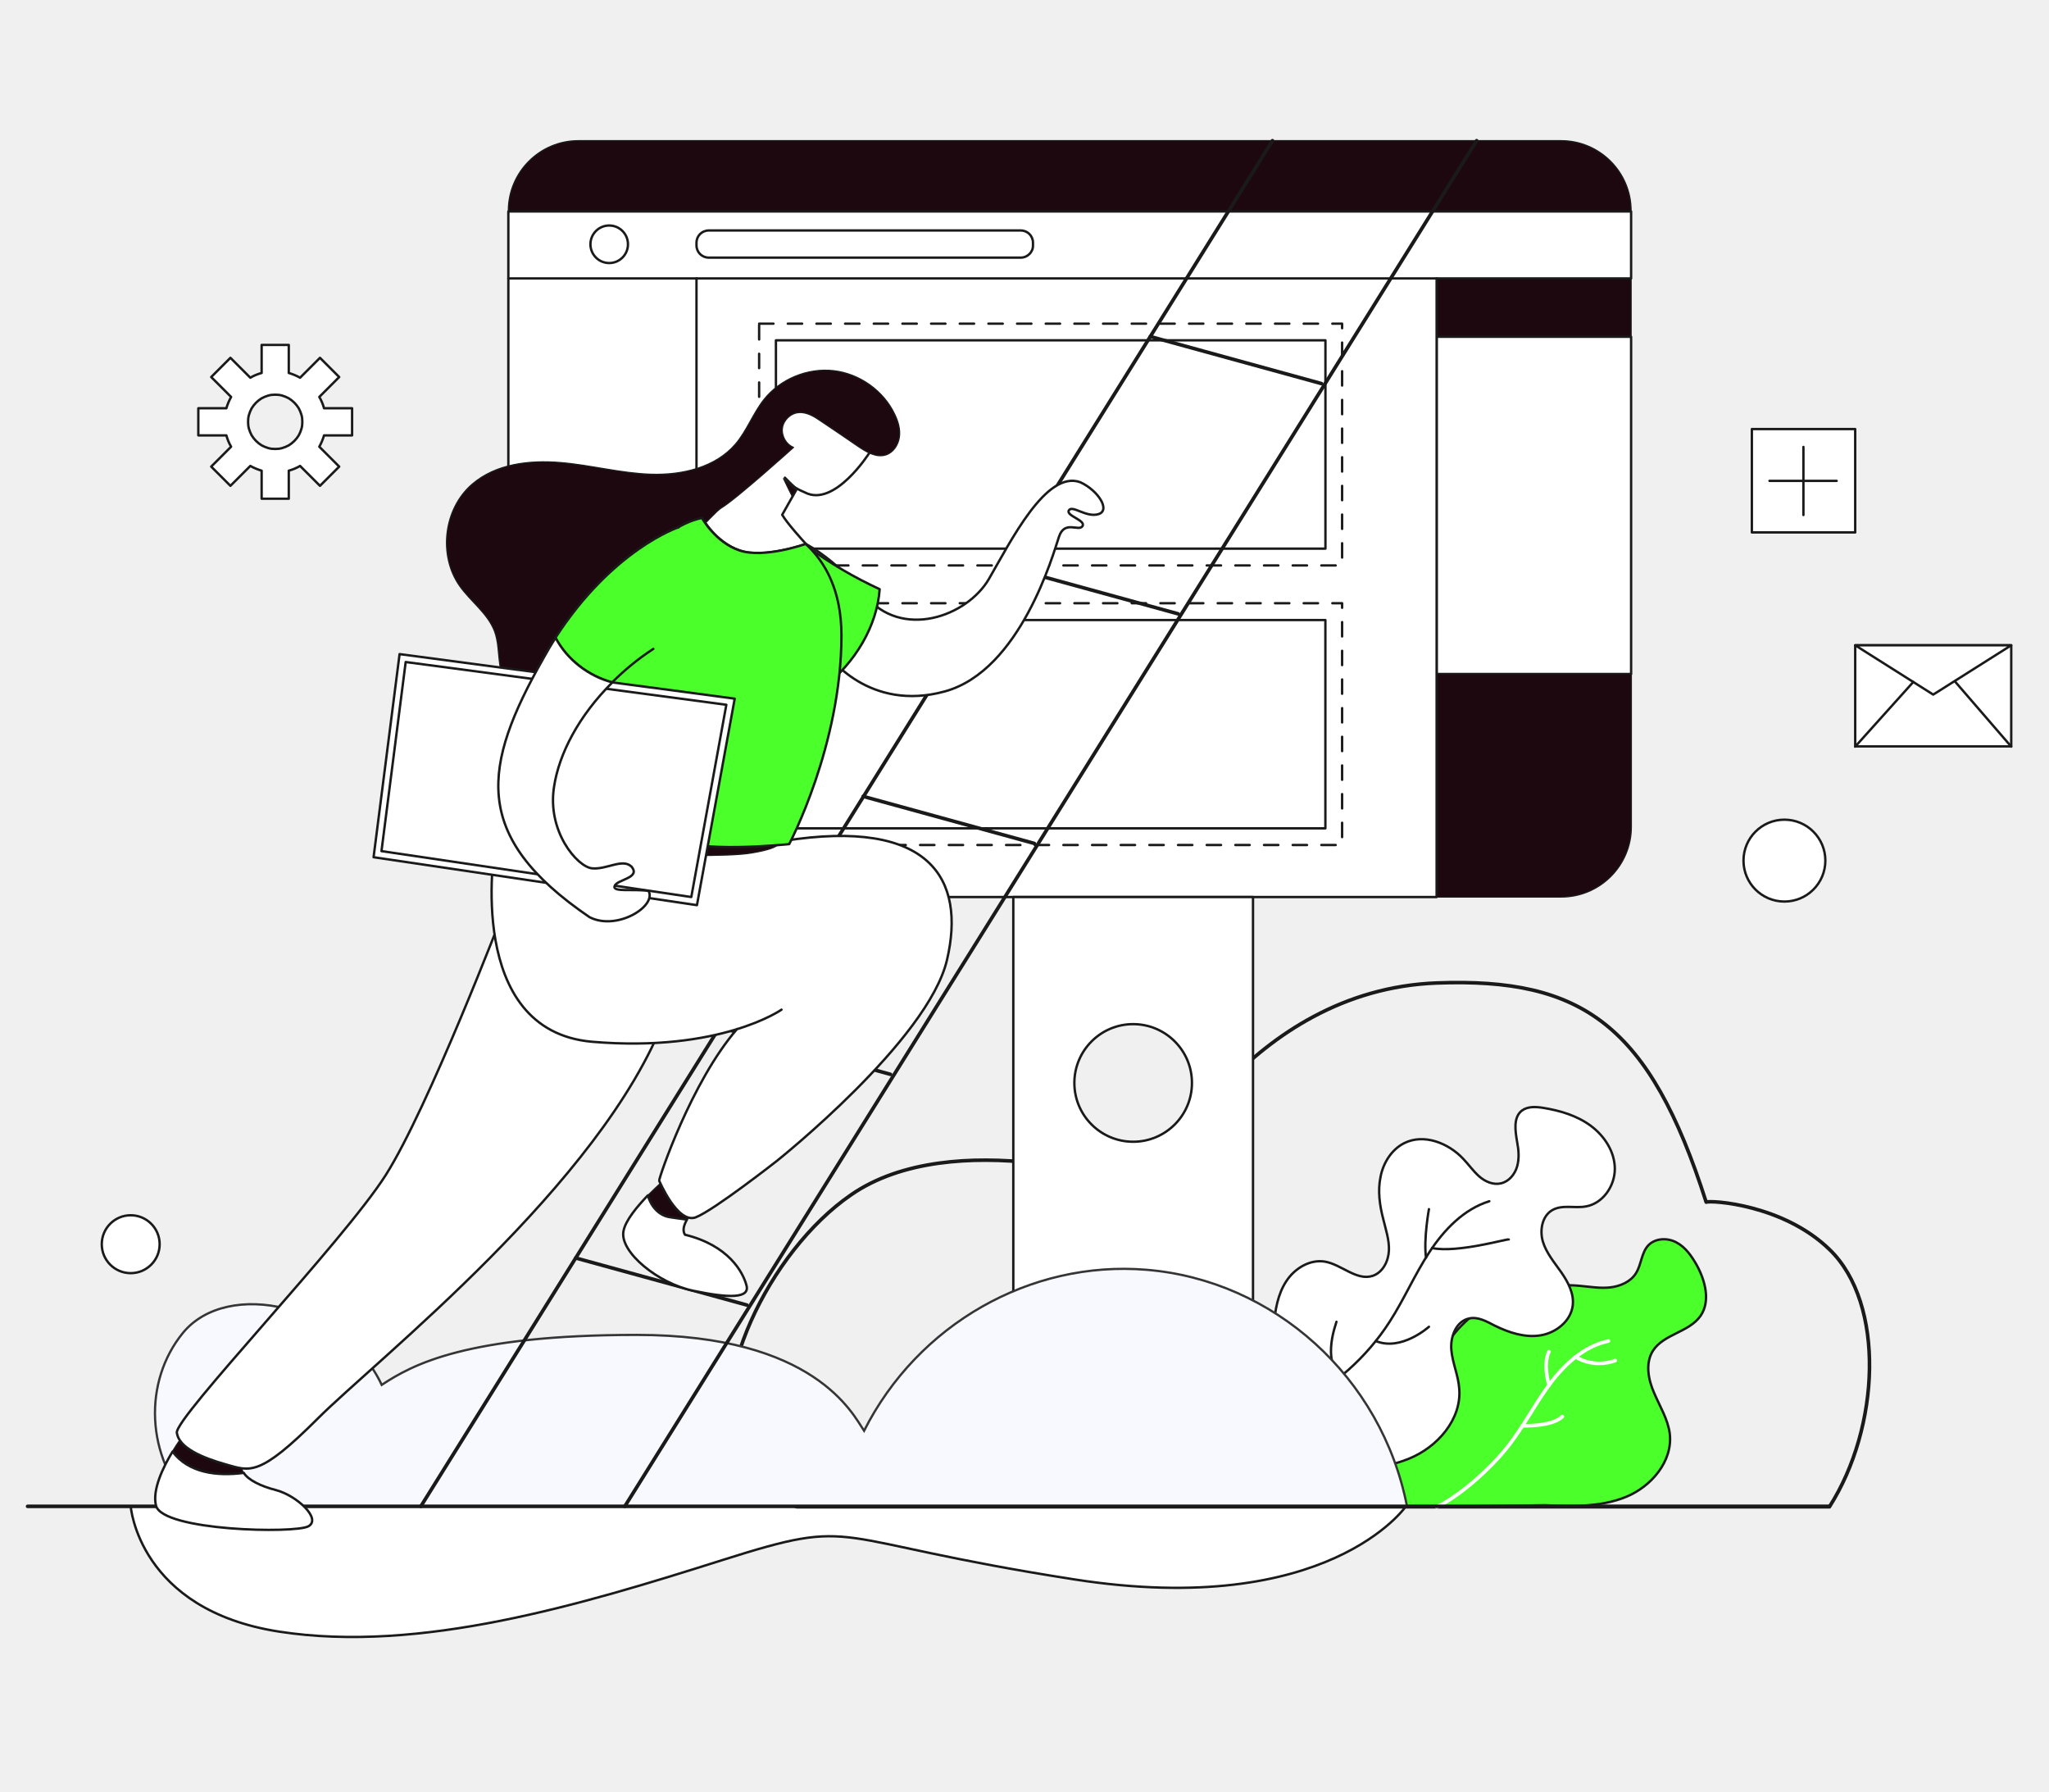
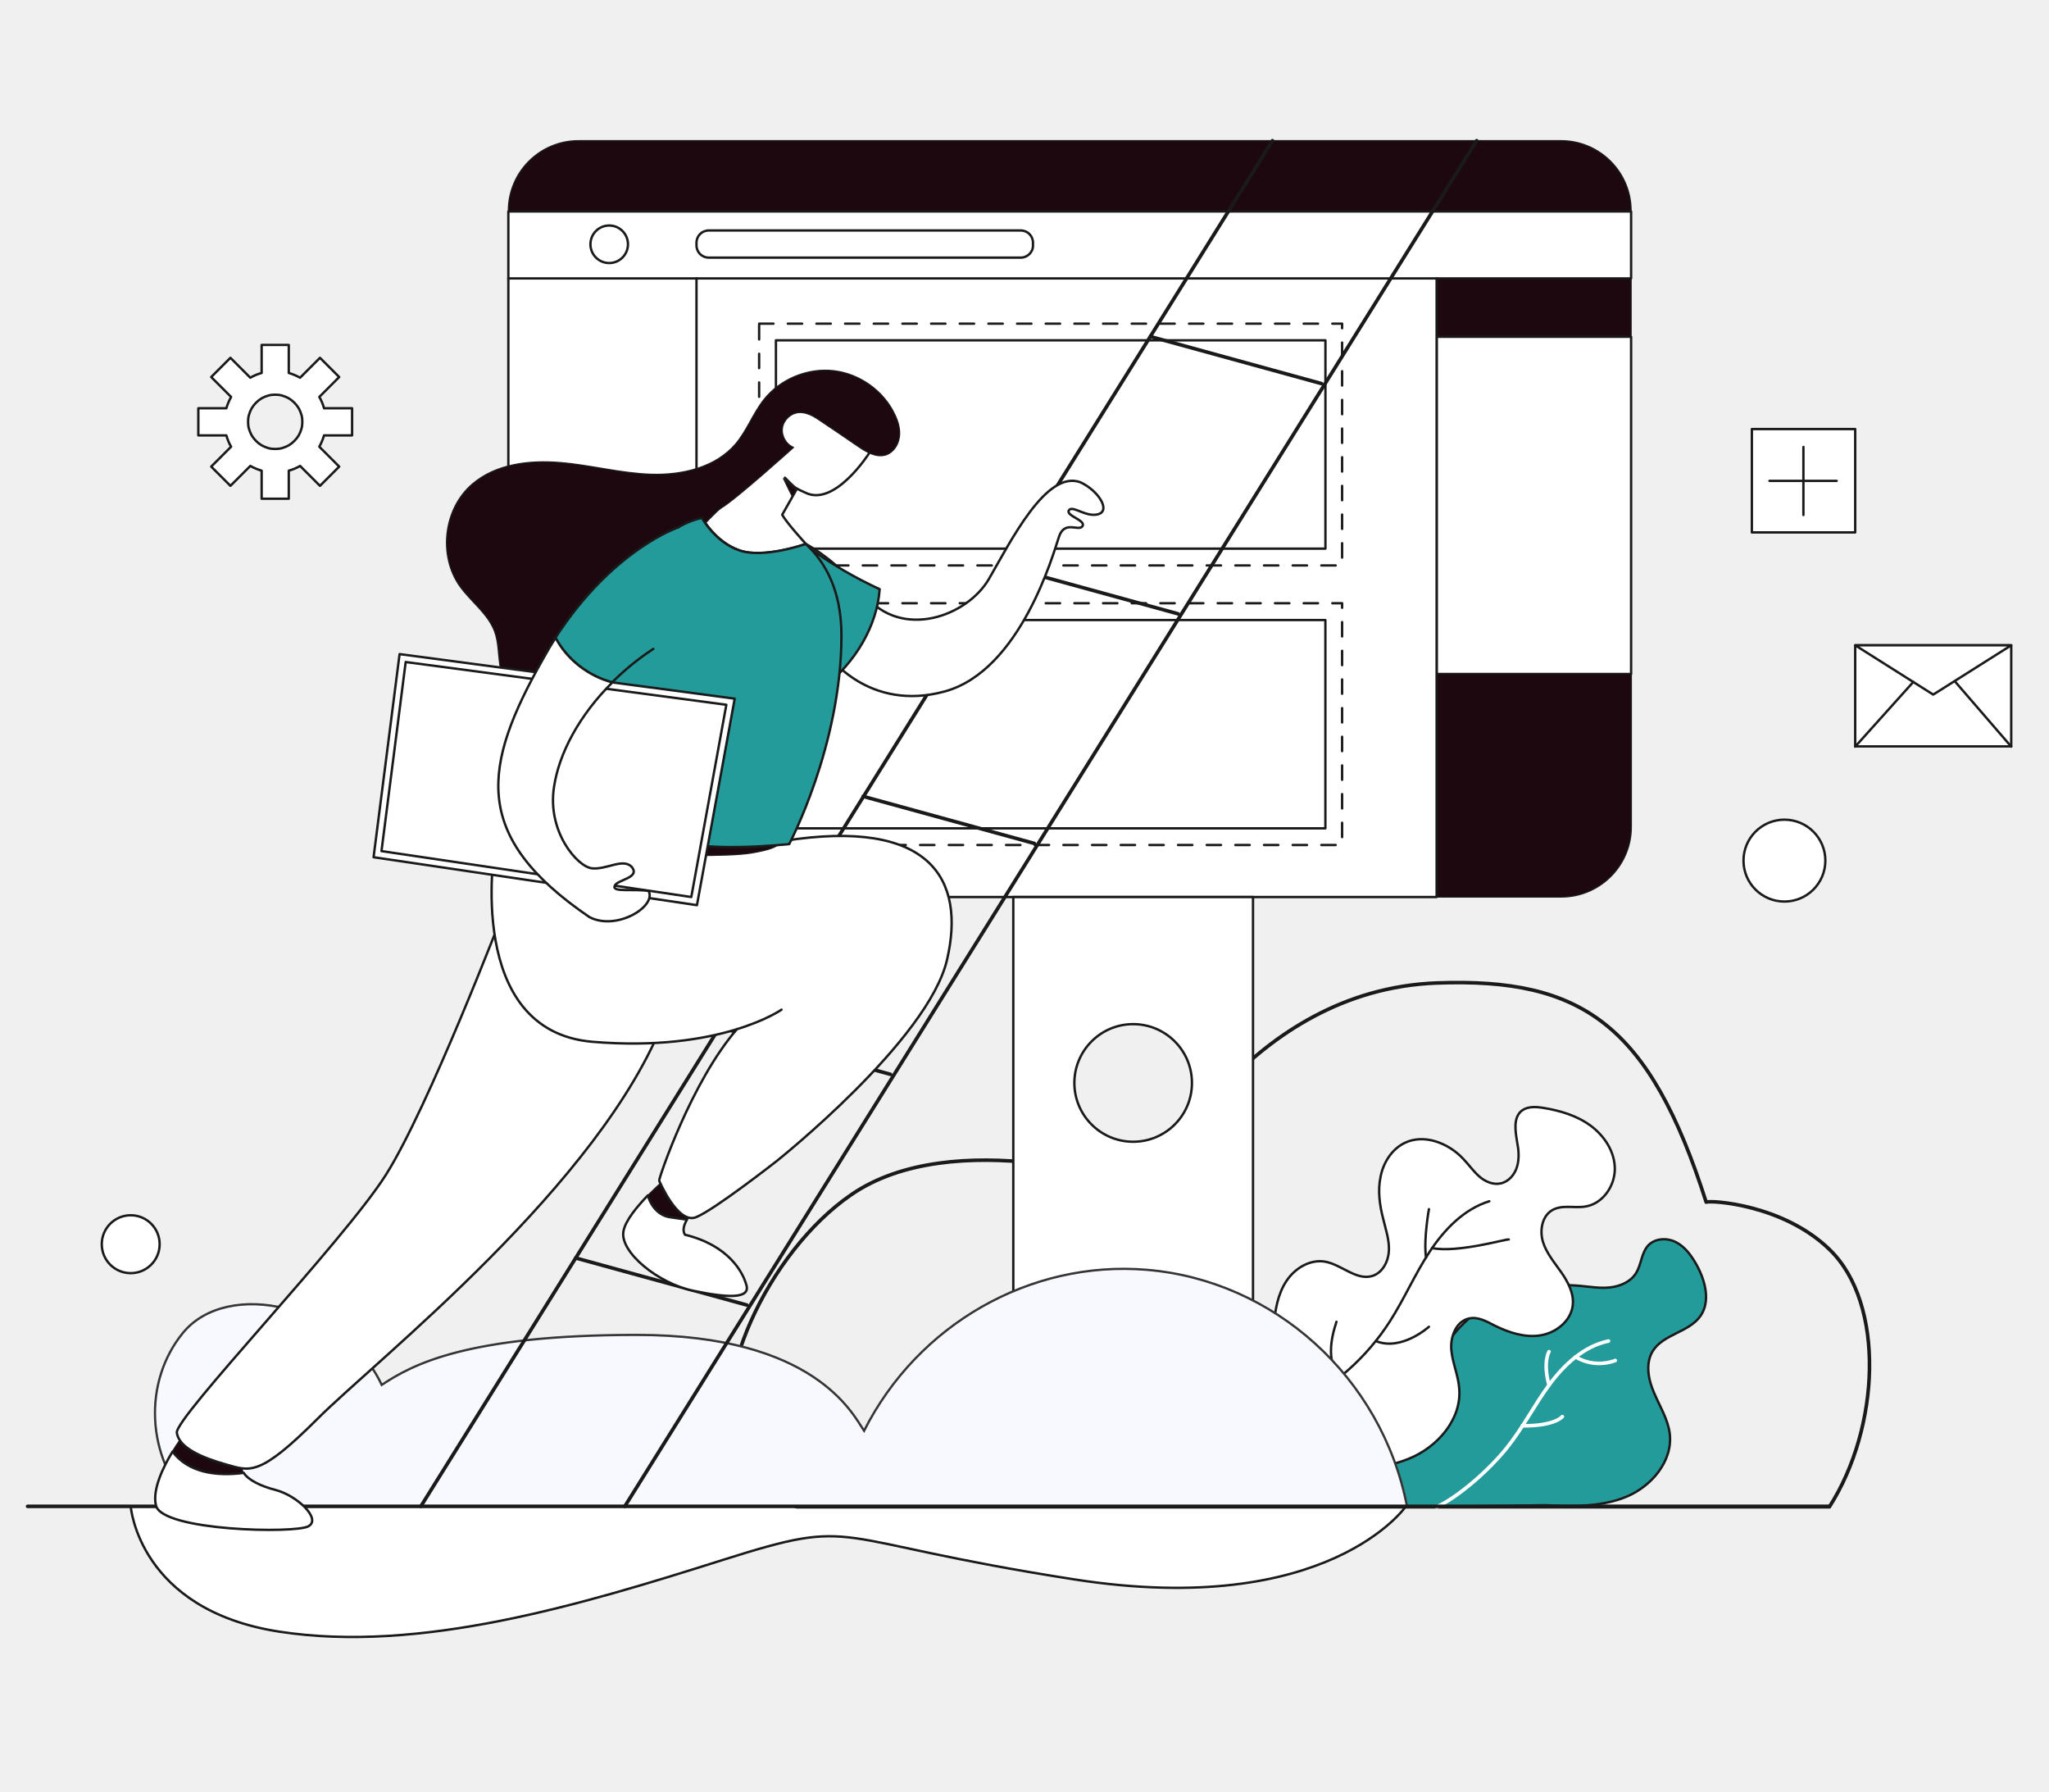
<svg xmlns="http://www.w3.org/2000/svg" version="1.1" id="Layer_1" x="0px" y="0px" viewBox="0 0 906.1 792" style="enable-background:new 0 0 906.1 792;" xml:space="preserve">
  <style type="text/css">
	.st0{fill:#FFFFFF;stroke:#1A1A1A;stroke-width:1.056;stroke-linecap:round;stroke-linejoin:round;stroke-miterlimit:10;}
	.st1{fill:none;stroke:#1A1A1A;stroke-width:1.584;stroke-linecap:round;stroke-linejoin:round;stroke-miterlimit:10;}
	.st2{fill:#1D0810;stroke:#1A1A1A;stroke-width:0.528;stroke-linecap:round;stroke-linejoin:round;stroke-miterlimit:10;}
	.st3{fill:none;stroke:#1A1A1A;stroke-width:1.056;stroke-linecap:round;stroke-linejoin:round;stroke-miterlimit:10;}
	
		.st4{fill:none;stroke:#1A1A1A;stroke-width:1.056;stroke-linecap:round;stroke-linejoin:round;stroke-miterlimit:10;stroke-dasharray:6.337;}
- 	.st5{fill:#4BFF2A;stroke:#1A1A1A;stroke-width:1.056;stroke-linecap:round;stroke-linejoin:round;stroke-miterlimit:10;}
+ 	.st5{fill:#239b9b;stroke:#1A1A1A;stroke-width:1.056;stroke-linecap:round;stroke-linejoin:round;stroke-miterlimit:10;}
	.st6{fill:none;stroke:#FFFFFF;stroke-width:1.584;stroke-linecap:round;stroke-linejoin:round;stroke-miterlimit:10;}
	.st7{fill:#F8F8FF;stroke:#353535;stroke-miterlimit:10;}
	.st8{fill:#4EBAD5;stroke:#1A1A1A;stroke-width:1.056;stroke-linecap:round;stroke-linejoin:round;stroke-miterlimit:10;}
</style>
  <g id="Vector">
    <path class="st0" d="M57.8,666h563.9c0,0-34.3,49.8-146.6,32.3s-93.6-28.2-155.8-8.5S185.7,731,123.5,721.4S57.8,666,57.8,666z" />
    <path class="st1" d="M326.3,644.9c-14.8-31.8,13.6-91.5,50-116.6c44.9-31.1,125.7-6,132.5-2c2.6-5.5,43.4-88.6,126.6-91.7   c64.3-2.4,94.1,18.5,119.1,96.9c2.1-0.9,34.1,1,54.6,21c24.7,23.9,22.3,78.7-0.1,113.7c-152.2,0-304.4,0-456.6,0   C336.1,660.7,329.4,651.6,326.3,644.9z" />
    <g>
      <g>
        <path class="st2" d="M721.3,93.2c0-17.1-13.9-31-31-31H255.8c-17.1,0-31,13.9-31,31v0.3h496.5V93.2z" />
        <rect x="635.3" y="123.1" class="st2" width="86" height="25.8" />
        <rect x="635.3" y="148.9" class="st0" width="86" height="149.1" />
        <path class="st2" d="M635.3,297.9v98.7h55.1c17.1,0,31-13.9,31-31v-67.7H635.3z" />
        <path class="st0" d="M721.3,93.5v29.6h-86v273.5H255.8c-17.1,0-31-13.9-31-31V93.5H721.3z" />
        <line class="st3" x1="635.3" y1="123.1" x2="224.8" y2="123.1" />
        <line class="st0" x1="308" y1="123.1" x2="308" y2="396.6" />
        <rect x="335.7" y="143.1" class="st4" width="257.8" height="106.9" />
        <rect x="418.6" y="75" transform="matrix(-1.836970e-16 1 -1 -1.836970e-16 661.1291 -268.1354)" class="st0" width="92.1" height="243" />
        <rect x="335.7" y="266.7" class="st4" width="257.8" height="106.9" />
        <rect x="418.6" y="198.7" transform="matrix(-1.836970e-16 1 -1 -1.836970e-16 784.805 -144.4594)" class="st0" width="92.1" height="243" />
      </g>
      <path class="st0" d="M448.1,396.6V666h106V396.6H448.1z M501.1,504.8c-14.3,0-26-11.6-26-26c0-14.3,11.6-26,26-26    c14.3,0,26,11.6,26,26C527.1,493.2,515.4,504.8,501.1,504.8z" />
    </g>
    <g>
      <path class="st5" d="M683.2,665.5c12.1,0.5,24.7,0.9,35.9-3.7c11.2-4.6,20.7-15.8,19.3-27.9c-0.8-6.4-4.4-12.1-6.9-18    c-2.6-5.9-4-13.1-0.6-18.6c4.7-7.5,16-8.2,21.1-15.5c4.5-6.5,2.1-15.6-1.7-22.5c-2.2-3.9-4.9-7.8-8.8-9.9    c-3.9-2.2-9.3-2.1-12.5,1.1c-3.2,3.3-3.1,8.6-5.6,12.5c-2.4,3.8-7,5.7-11.4,6.2s-8.9-0.3-13.4-0.7c-22.5-2-47.1,6.8-58.9,26    c-5.1,8.2-7.6,17.7-11.7,26.4s-10.6,17.1-19.8,19.8c-3.6,1-7.3,1.1-11,1.8c-3.6,0.7-7.4,2.4-9.3,5.5c-3.4,5.5,0.5,13.1,6.2,16.1    c5.7,3,12.7,0.7,19,2.1C614.6,666.6,683.2,665.5,683.2,665.5z" />
      <path class="st6" d="M635.3,666.3c10.5-5,23.7-17,31-26.1c7-8.7,12.1-18.8,18.7-27.8c6.6-9,15.4-17.2,26.3-19.5" />
      <path class="st6" d="M685,597.6c0,0-2.8,4.6,0,14.8" />
      <path class="st6" d="M690.9,626.3c0,0-3.1,4.2-17.7,4.1" />
      <path class="st6" d="M714.3,601.5c0,0-8.6,3.8-17.6-1.6" />
      <path class="st0" d="M563.3,585.8c0.6-6.7,1.8-13.7,5.5-19.3c3.7-5.7,10.4-9.8,17.1-8.7c7.4,1.3,14,8.6,21.1,6.3    c4.5-1.5,7-6.5,7.2-11.2c0.2-4.7-1.4-9.3-2.5-13.9c-1.6-6.1-2.5-12.5-1.2-18.7c1.2-6.2,4.9-12.1,10.5-14.9    c8.6-4.3,19.5-0.1,26.1,7c2.4,2.5,4.4,5.4,7,7.7s6.2,3.9,9.6,3.1c3.6-0.8,6.2-4,7.2-7.5s0.7-7.2,0-10.8c-0.8-4.8-1.8-10.7,2-13.8    c2.6-2,6.2-1.8,9.4-1.3c7.5,1.2,15,3.4,21.1,7.9c6.1,4.5,10.7,11.5,10.7,19.1s-5.3,15.3-12.8,16.6c-4.9,0.9-10.4-0.9-14.8,1.6    c-4.6,2.6-5.7,9-4.2,14s5.1,9.2,8.1,13.5c3,4.3,5.7,9.4,5.1,14.6c-0.8,7-7.4,12.2-14.3,13.3c-6.9,1.1-13.9-1.2-20.2-4.3    c-3.5-1.8-7.3-4-11.2-3.2c-5.8,1.1-8.5,8-8,13.9c0.5,5.8,3.1,11.3,3.5,17.2c1.1,13.5-9.6,25.8-22.2,30.9    c-12.6,5.2-26.6,4.8-40.2,4.4c-6.1-7.7-16.6-16.8-18.6-26.7C562.3,610.8,562.3,597.8,563.3,585.8z" />
      <path class="st0" d="M573.1,621.3c16.8-8.3,31.3-21.2,41.4-36.9c6.4-9.9,11.1-20.9,17.6-30.8c6.5-9.9,15.2-19,26.5-22.5" />
      <path class="st0" d="M631.9,534.6c0,0-2.4,13-1.3,21.4" />
      <path class="st0" d="M667.2,548c-0.6-0.4-22.7,6.1-33.9,3.8" />
      <path class="st0" d="M631.9,586.6c0,0-12.2,11-23.5,6.3" />
      <path class="st0" d="M591,584.4c0,0.6-6.4,16.1,1.6,24.4" />
    </g>
    <path class="st7" d="M85.1,666c179,0,358,0,537.1,0C611,608.8,563.3,566,506.9,561.4c-51.3-4.2-101,24.1-124.8,71.2   c-4.9-7.3-21.8-42.4-100.5-42.4c-75.5,0-99.3,13.2-112.8,22.1c-16.5-35.4-68.1-47.1-87.9-23C63.3,610.8,64.3,644.2,85.1,666z" />
    <path class="st1" d="M12.2,666c3.1,0,796.8,0,796.8,0" />
    <g>
      <line class="st1" x1="562.7" y1="62.2" x2="186.1" y2="666" />
      <line class="st1" x1="653" y1="62.2" x2="276.3" y2="666" />
      <line class="st1" x1="254.6" y1="556.2" x2="330.3" y2="577" />
      <line class="st1" x1="318.1" y1="454.2" x2="393.8" y2="475" />
      <line class="st1" x1="381.7" y1="352.1" x2="457.4" y2="372.9" />
      <line class="st1" x1="445.3" y1="250.6" x2="521" y2="271.4" />
      <line class="st1" x1="508.7" y1="148.8" x2="584.4" y2="169.6" />
    </g>
    <g>
      <path class="st0" d="M351.1,238c0,0,15,5.2,31.3,25.1s45.2,9.5,54.9-7.1c9.6-16.5,25.3-48.3,40.4-42.8c7.9,3.6,13.5,12.4,8.1,14.1    c-5.4,1.7-11.5-4.1-13.1-1.7c-1.6,2.4,7.6,4.4,6,7s-7.9-2.8-10.4,4.7c-2.5,7.5-17,59.2-50.5,68.4s-51.6-15.6-52.3-17.2    c-0.7-1.6-17.4-48.7-17.4-48.7L351.1,238z" />
      <path class="st2" d="M107.7,651.2c-0.8-1.2-0.9-2.5-0.4-3.7c1.9-4.5-26.5-12.6-26.5-12.6s-2.1,2.8-4.6,6.9    C83.2,651.1,95.5,652.7,107.7,651.2z" />
      <path class="st0" d="M122,658.8c-6.7-1.7-12.3-4.5-14.2-7.6c-12.2,1.6-24.5-0.1-31.5-9.4c-4.1,6.7-9.1,17-7.3,23.9    c2.9,11.2,61.6,12.4,67.4,9.1C142.3,671.5,131.2,661.2,122,658.8z" />
      <path class="st0" d="M222.6,403.2c0,0-33.2,86.7-52,116.3s-93.4,107.3-92.4,114s11.2,11,21.8,14c10.6,3,14.7,5.5,40.6-20.4    S266,523.3,294,449.9C290.3,409.1,222.6,403.2,222.6,403.2z" />
      <path class="st2" d="M296,538.1c2.6,0.5,5.3,0.9,7.9,1.1c1.1-1.9,2.5-3.3,2.5-3.3l-10.8-15.9c0,0-4.3,3.7-9,8.4    C288,533.3,291.4,537.4,296,538.1z" />
      <path class="st0" d="M330.1,568.3c-1.5-5.8-7.9-17.7-27.2-22.4c-1.3-2-0.3-4.6,0.9-6.7c-2.6-0.3-5.2-0.7-7.9-1.1    c-4.6-0.8-8.1-4.8-9.4-9.6c-4.8,5-10,11.2-10.8,15.9c-1.7,9.1,15.3,23.1,31,26.3C322.4,574,331.7,574.1,330.1,568.3z" />
      <path class="st5" d="M260,249.6c0,0,26.9,36.4,103.8,54.6c14.7-11.3,24.1-27.8,25.2-43.7c-11-5.1-21.8-11.3-32-18.9" />
      <path class="st0" d="M326,454.9c-20.3,23.3-34.8,66.4-34.5,67.1c0,0,8.1,19.3,16.2,16.2c8-3.1,35.8-24.9,35.8-24.9    s67.1-53.4,75.3-89c8.3-35.6-7.3-62.8-72.3-52.5c-20-0.9-67.4-15.4-67.4-15.4l-40.6-25.9c0,0-18.5,31.7-19.7,44.1    c0,0-13.5,81.1,43.1,86c56.7,4.8,83.7-14.2,83.7-14.2" />
      <path class="st2" d="M218.8,374.5c0,0,92.8,6.2,113.6,2.6c15.7-2.6,11.5-5.4,11.5-5.4l-115-8.5L218.8,374.5z" />
      <path class="st0" d="M352,215.8c-4.9-2.8-6.8-5.4-6.9-5.6L352,215.8z" />
      <path class="st0" d="M389.3,185.5l-4.9,14.8c0,0-15.4,24.3-28.5,17.4c-1.5-0.6-2.8-1.3-3.9-1.9l0.4,0.3c0,0,0,0-6.5,11.5    c2.1,3.7,9.5,11.8,10.4,12.8c0,0,0,0.1,0.1,0.1c0,0,0,0,0,0s-18.4,6.6-29.2,2.9c-10.8-3.6-16.7-14.4-16.7-14.4l27-30.4l10-22.7    c0,0,27.2,0.7,31.1,2.4C382.6,180,389.3,185.5,389.3,185.5z" />
      <path class="st2" d="M346.5,211.6c0,0,3.9,8.2,4,8c0.1-0.1,1.5-3,1.5-3L346.5,211.6z" />
      <path class="st2" d="M227.3,306.4c-4-2.8-5.7-7.9-6.3-12.8c-0.7-4.9-0.6-9.9-2.3-14.5c-3-7.9-10.5-13.1-15.4-20    c-9.6-13.6-7.1-34.3,5.6-45.1c10.4-8.9,25.1-10.6,38.7-9.5s26.9,4.8,40.5,5.2s28.3-3,37.2-13.4c5-5.9,7.7-13.5,12.5-19.6    c7.2-9.1,19.3-14.1,30.8-12.8c11.5,1.3,22.2,8.9,27.1,19.4c1.5,3.1,2.5,6.6,2,10c-0.5,3.4-2.6,6.7-5.9,7.8    c-4.3,1.4-8.7-1.3-12.4-3.8c-5.4-3.7-10.8-7.4-16.2-11c-3-2.1-6.4-4.2-10-3.9c-3.6,0.3-6.7,3.3-7.2,6.8s1.6,7.3,4.9,8.6    c0,0-25.5,23-32,26.8c-6.5,3.8-81.5,91.2-81.5,91.2L227.3,306.4z" />
      <path class="st5" d="M372.1,281c0,48.5-23.1,92.2-23.1,92.2s-42.7,4.5-52-3.1c-9.3-7.6-28.3-6-36.6-12.4    c-8.3-6.4-16.5-26.2-16.5-26.2s25.5-94,66.5-102.5c0,0,5.9,10.8,16.7,14.4c10.8,3.6,29.2-2.9,29.2-2.9s0,0,0,0    C364.9,248.4,372.1,261,372.1,281z" />
      <polygon class="st0" points="165.2,379 176.7,289.2 324.9,308.9 308.2,400.2   " />
      <polygon class="st0" points="179.4,292.7 168.7,376.3 305.7,396.6 321.2,311.6   " />
      <path class="st5" d="M300.1,233.1c0,0-29.1,9.6-54.5,48.9c5.1,9.5,14.6,16.9,25.1,19.7c5.3-5.3,11.3-10.3,18.2-14.8" />
      <path class="st0" d="M270.8,301.7c-10.5-2.7-20.1-10.1-25.1-19.7c-1.9,2.9-3.8,6.1-5.6,9.4c-26.5,47.1-32.3,78.1,20.6,114.1    c12,6.2,29.8-4.8,26.1-11.6c-7.1-1-16.1,0.7-15-2.2c1.1-2.9,11.8-3.5,7.4-8.6c-4-3.7-11,1.5-17.5,0.8c-6.5-0.8-19.8-16.3-16.7-36    C247.2,333.2,256,316.4,270.8,301.7z" />
      <path class="st8" d="M347.1,211.2c0,0,3.7,3.9,4.9,4.6" />
    </g>
    <circle class="st0" cx="789.1" cy="380.5" r="18.1" />
    <circle class="st0" cx="57.8" cy="550.1" r="12.8" />
    <path class="st0" d="M155.7,192.5v-12h-12.4c-0.5-1.8-1.2-3.5-2.1-5l8.8-8.8l-8.5-8.5l-8.8,8.8c-1.6-0.9-3.3-1.6-5-2.1v-12.4h-12   v12.4c-1.8,0.5-3.5,1.2-5,2.1l-8.8-8.8l-8.5,8.5l8.8,8.8c-0.9,1.6-1.6,3.3-2.1,5H87.7v12h12.4c0.5,1.8,1.2,3.5,2.1,5l-8.8,8.8   l8.5,8.5l8.8-8.8c1.6,0.9,3.3,1.6,5,2.1v12.4h12v-12.4c1.8-0.5,3.5-1.2,5-2.1l8.8,8.8l8.5-8.5l-8.8-8.8c0.9-1.6,1.6-3.3,2.1-5   H155.7z M132.1,192.5c-1.1,1.8-2.6,3.3-4.4,4.4c-0.9,0.5-1.9,0.9-2.9,1.2c-1,0.3-2,0.4-3.1,0.4c-1.1,0-2.1-0.1-3.1-0.4   c-1-0.3-2-0.7-2.9-1.2c-1.8-1.1-3.3-2.6-4.4-4.4c-0.5-0.9-0.9-1.9-1.2-2.9c-0.3-1-0.4-2-0.4-3.1s0.1-2.1,0.4-3.1   c0.3-1,0.7-2,1.2-2.9c1.1-1.8,2.6-3.3,4.4-4.4c0.9-0.5,1.9-0.9,2.9-1.2c1-0.3,2-0.4,3.1-0.4c1.1,0,2.1,0.1,3.1,0.4   c1,0.3,2,0.7,2.9,1.2c1.8,1.1,3.3,2.6,4.4,4.4c0.5,0.9,0.9,1.9,1.2,2.9c0.3,1,0.4,2,0.4,3.1s-0.1,2.1-0.4,3.1   C133,190.6,132.6,191.6,132.1,192.5z" />
    <g>
      <rect x="774.7" y="189.7" class="st0" width="45.7" height="45.7" />
      <line class="st0" x1="797.5" y1="197.6" x2="797.5" y2="227.7" />
      <line class="st0" x1="782.5" y1="212.6" x2="812.2" y2="212.6" />
    </g>
    <circle class="st0" cx="269.4" cy="108" r="8.3" />
    <path class="st0" d="M451.4,113.9h-138c-3,0-5.4-2.4-5.4-5.4v-1.2c0-3,2.4-5.4,5.4-5.4h138c3,0,5.4,2.4,5.4,5.4v1.2   C456.9,111.4,454.4,113.9,451.4,113.9z" />
    <g>
      <g>
        <rect x="820.4" y="285.3" class="st0" width="69" height="44.7" />
        <polygon class="st0" points="854.9,307.1 820.4,285.3 889.4,285.3    " />
      </g>
      <line class="st0" x1="820.4" y1="330.1" x2="846.1" y2="301.5" />
      <line class="st0" x1="864.7" y1="301.5" x2="889.4" y2="330.1" />
    </g>
  </g>
</svg>
